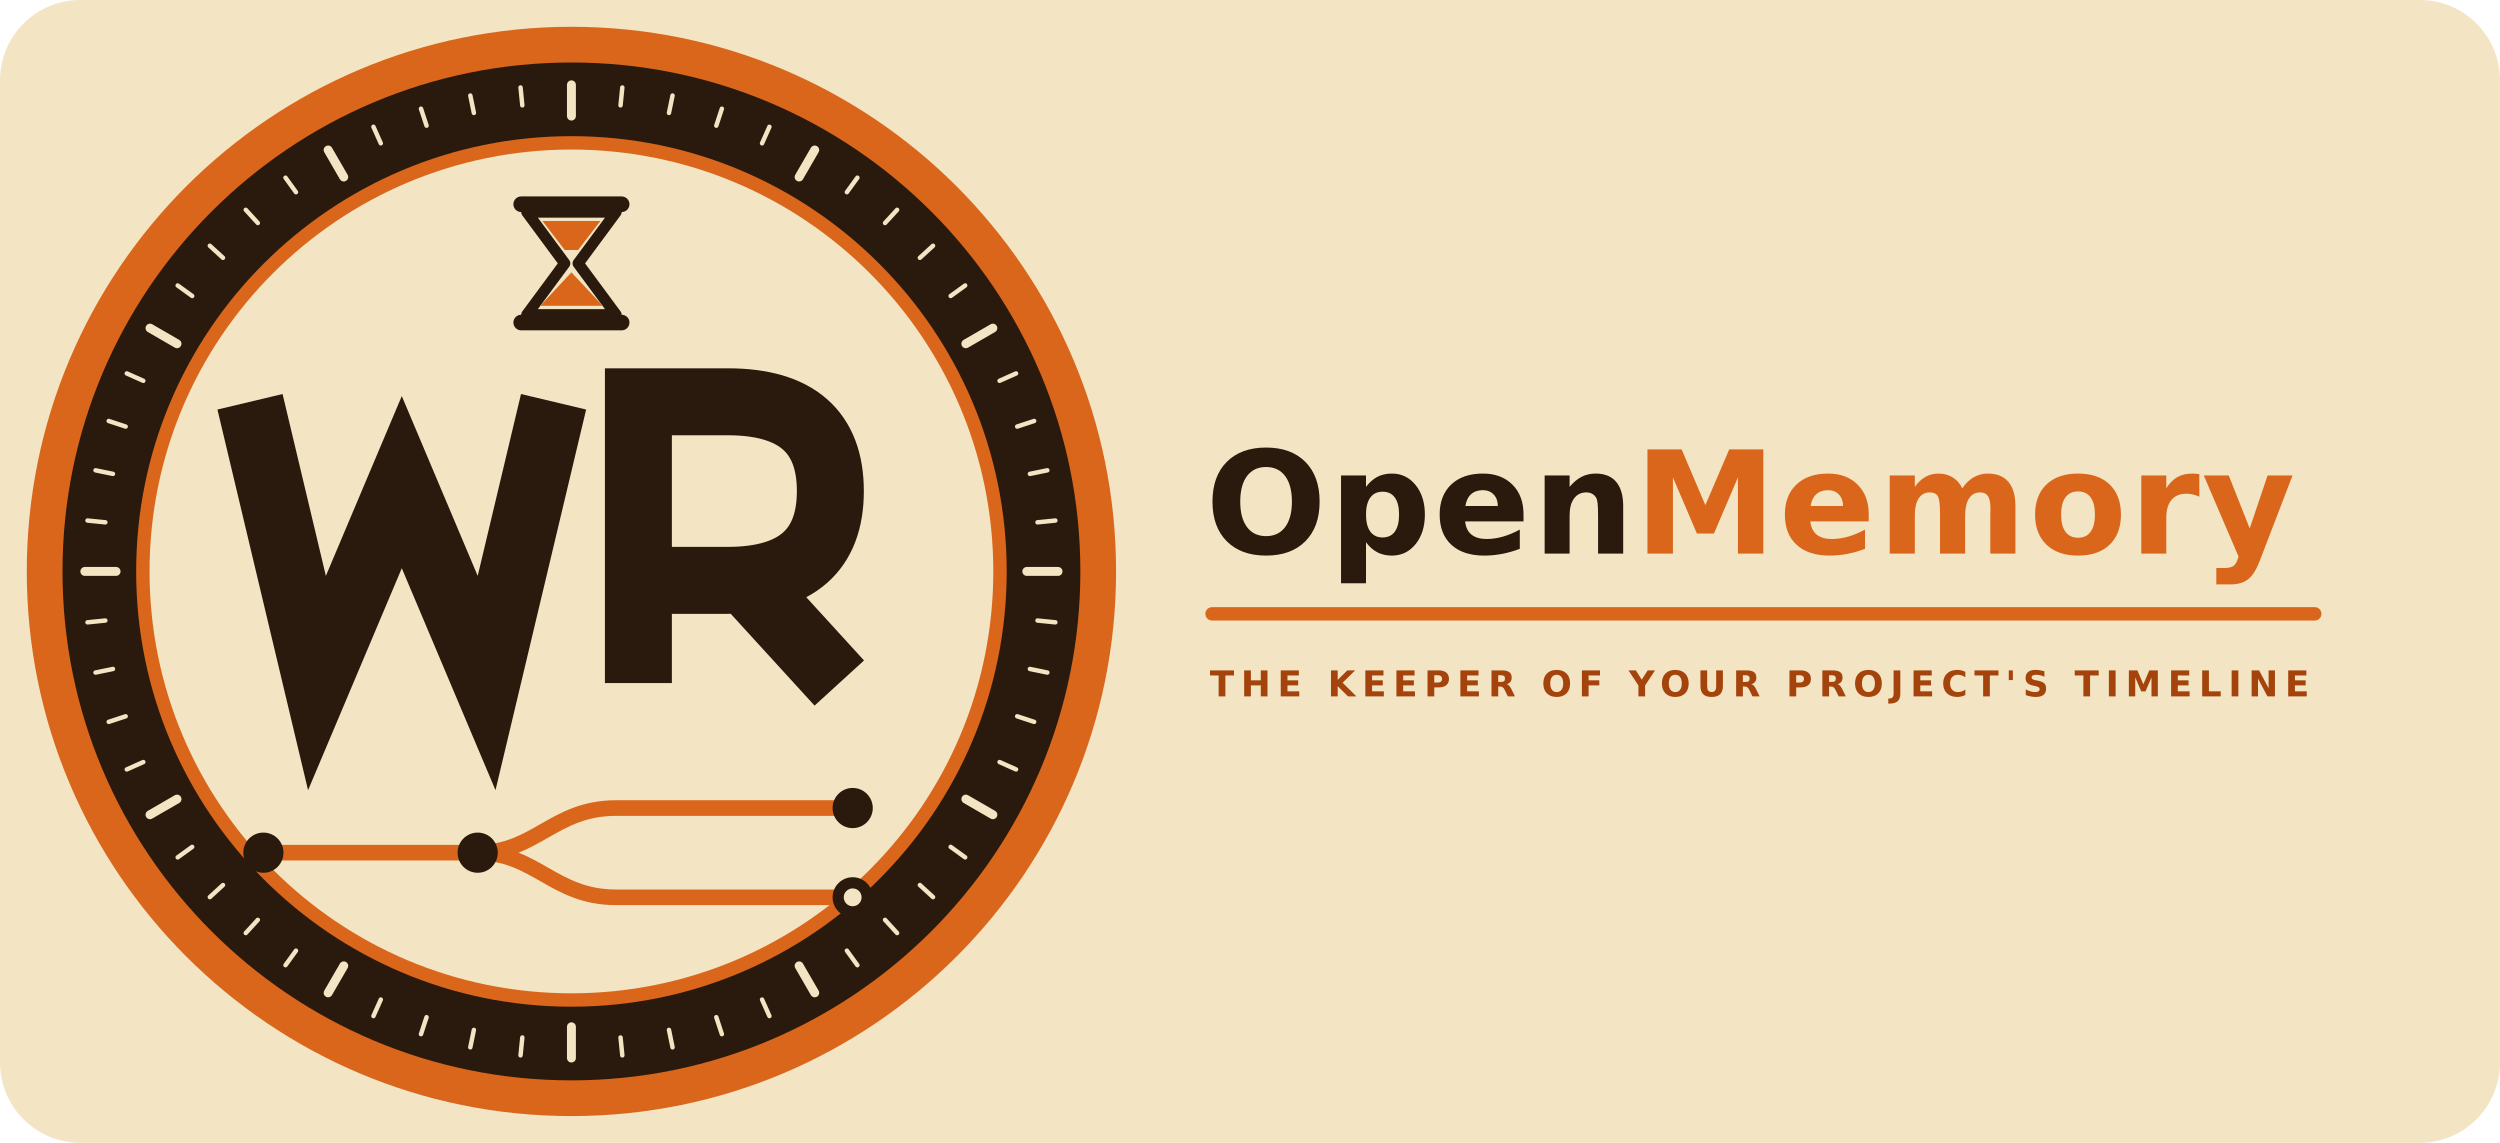
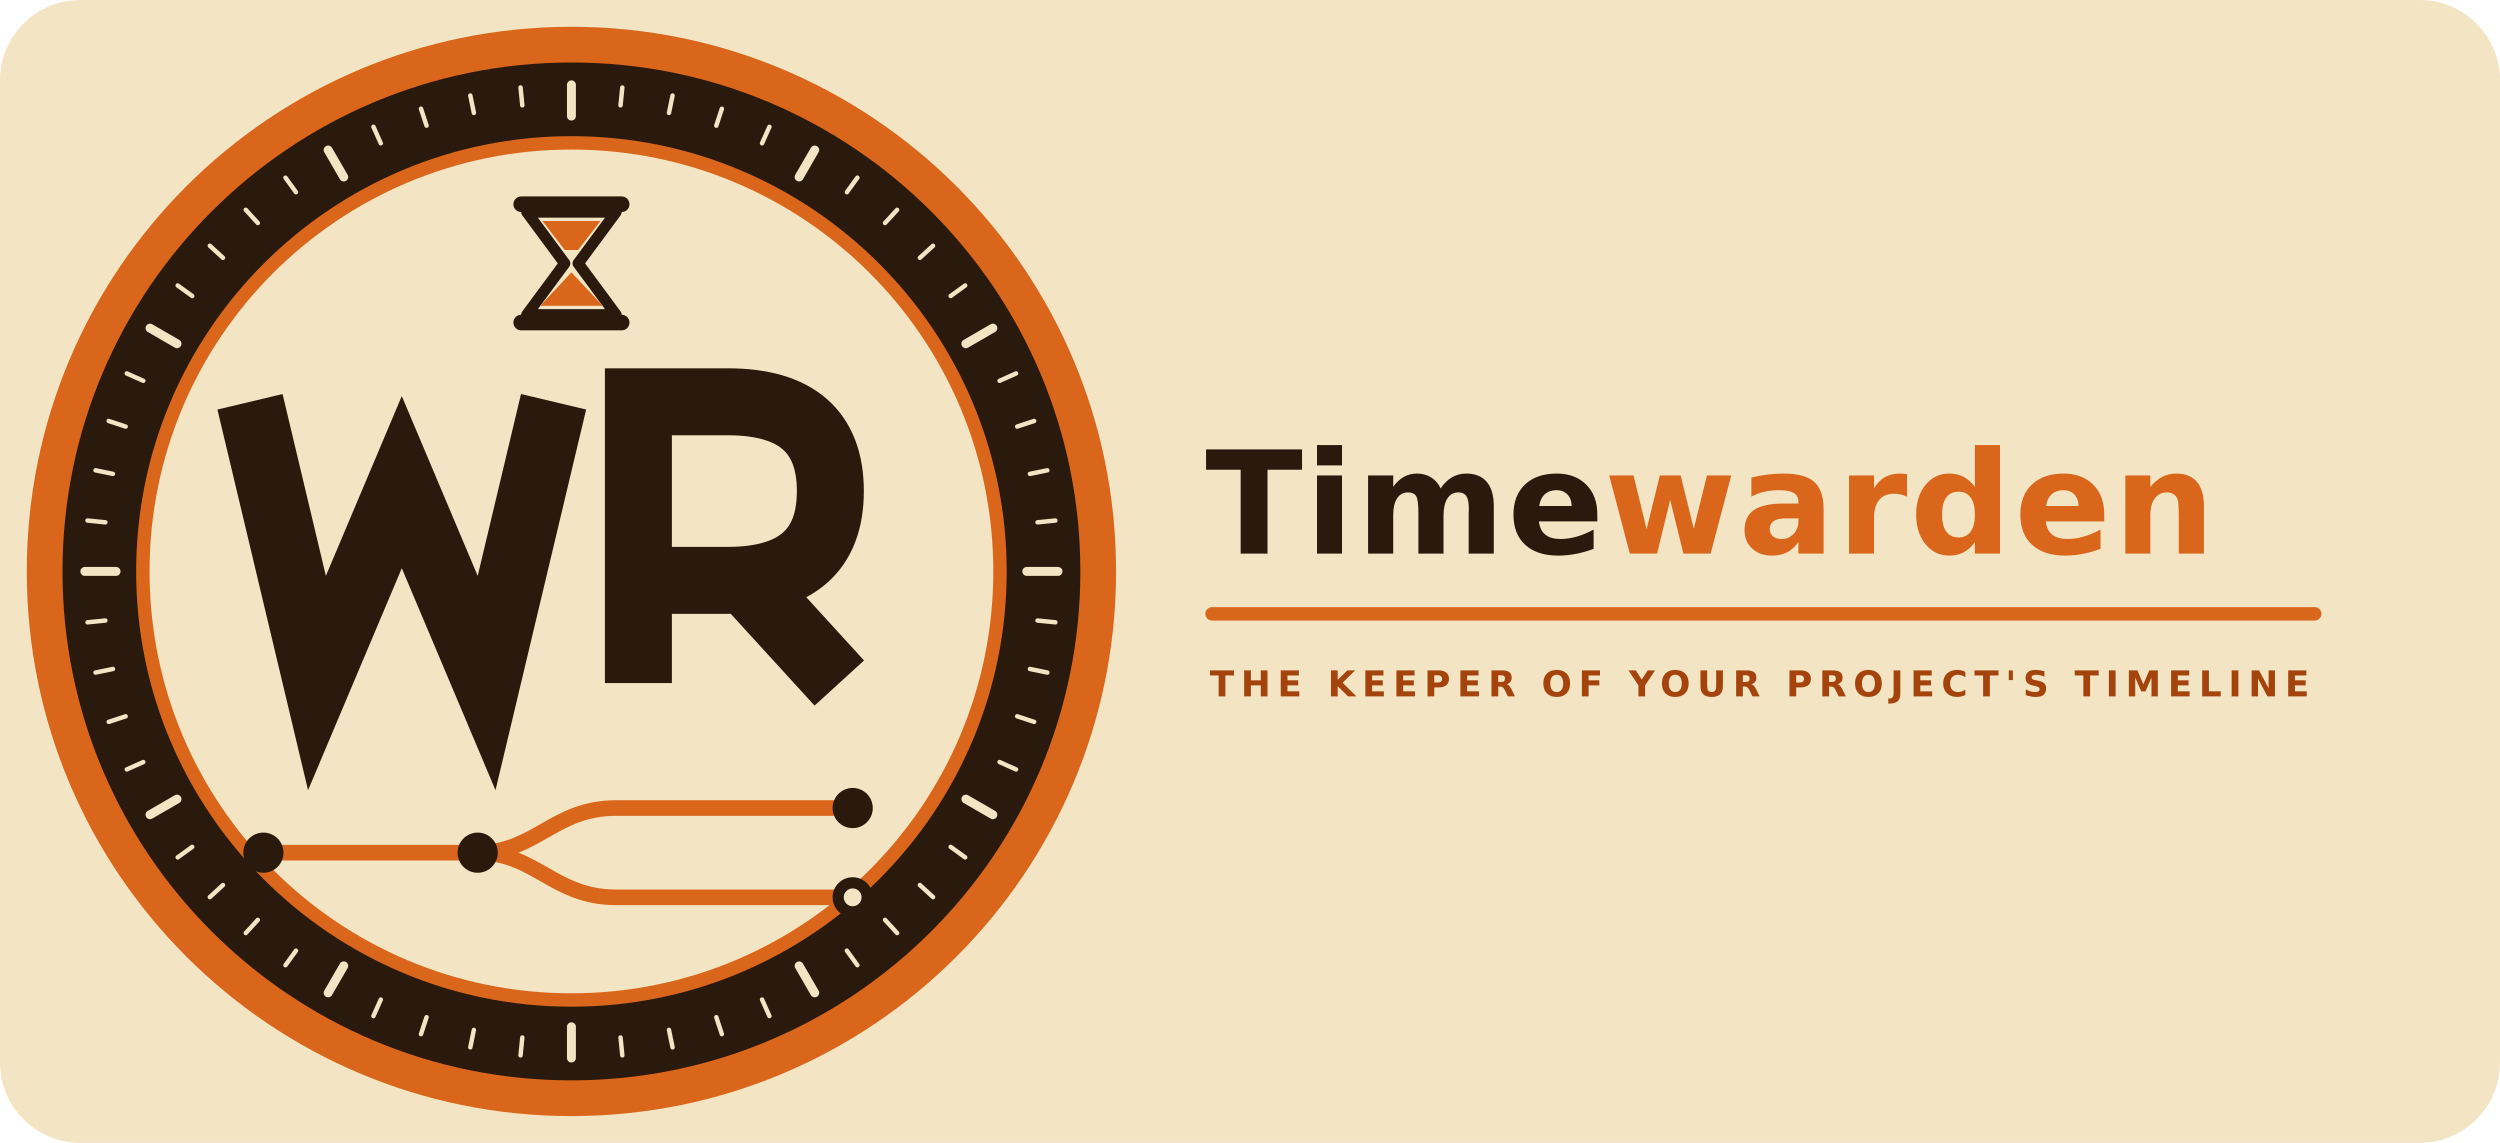
- <svg xmlns="http://www.w3.org/2000/svg" viewBox="0 0 1120 512" width="1120" height="512" role="img" aria-label="OpenMemory">
+ <svg xmlns="http://www.w3.org/2000/svg" viewBox="0 0 1120 512" width="1120" height="512" role="img" aria-label="Timewarden">
  <rect width="1120" height="512" rx="36" fill="#F3E4C3" />
  <g id="badge">
    <circle cx="256" cy="256" r="244" fill="#D9661A" />
    <circle cx="256" cy="256" r="228" fill="#2A190D" />
    <line x1="256.0" y1="52.0" x2="256.0" y2="38.0" stroke="#F3E4C3" stroke-width="4" stroke-linecap="round" />
    <line x1="278.0" y1="47.2" x2="278.8" y2="39.2" stroke="#F3E4C3" stroke-width="2" stroke-linecap="round" />
    <line x1="299.7" y1="50.6" x2="301.3" y2="42.8" stroke="#F3E4C3" stroke-width="2" stroke-linecap="round" />
    <line x1="320.9" y1="56.3" x2="323.4" y2="48.7" stroke="#F3E4C3" stroke-width="2" stroke-linecap="round" />
    <line x1="341.4" y1="64.2" x2="344.7" y2="56.8" stroke="#F3E4C3" stroke-width="2" stroke-linecap="round" />
    <line x1="358.0" y1="79.3" x2="365.0" y2="67.2" stroke="#F3E4C3" stroke-width="4" stroke-linecap="round" />
    <line x1="379.4" y1="86.1" x2="384.1" y2="79.6" stroke="#F3E4C3" stroke-width="2" stroke-linecap="round" />
    <line x1="396.5" y1="99.9" x2="401.9" y2="94.0" stroke="#F3E4C3" stroke-width="2" stroke-linecap="round" />
    <line x1="412.1" y1="115.5" x2="418.0" y2="110.1" stroke="#F3E4C3" stroke-width="2" stroke-linecap="round" />
    <line x1="425.9" y1="132.6" x2="432.4" y2="127.9" stroke="#F3E4C3" stroke-width="2" stroke-linecap="round" />
    <line x1="432.7" y1="154.0" x2="444.8" y2="147.0" stroke="#F3E4C3" stroke-width="4" stroke-linecap="round" />
    <line x1="447.8" y1="170.6" x2="455.2" y2="167.3" stroke="#F3E4C3" stroke-width="2" stroke-linecap="round" />
    <line x1="455.7" y1="191.1" x2="463.3" y2="188.6" stroke="#F3E4C3" stroke-width="2" stroke-linecap="round" />
    <line x1="461.4" y1="212.3" x2="469.2" y2="210.7" stroke="#F3E4C3" stroke-width="2" stroke-linecap="round" />
    <line x1="464.8" y1="234.0" x2="472.8" y2="233.2" stroke="#F3E4C3" stroke-width="2" stroke-linecap="round" />
    <line x1="460.0" y1="256.0" x2="474.0" y2="256.0" stroke="#F3E4C3" stroke-width="4" stroke-linecap="round" />
    <line x1="464.8" y1="278.0" x2="472.8" y2="278.8" stroke="#F3E4C3" stroke-width="2" stroke-linecap="round" />
    <line x1="461.4" y1="299.7" x2="469.2" y2="301.3" stroke="#F3E4C3" stroke-width="2" stroke-linecap="round" />
    <line x1="455.7" y1="320.9" x2="463.3" y2="323.4" stroke="#F3E4C3" stroke-width="2" stroke-linecap="round" />
    <line x1="447.8" y1="341.4" x2="455.2" y2="344.7" stroke="#F3E4C3" stroke-width="2" stroke-linecap="round" />
    <line x1="432.7" y1="358.0" x2="444.8" y2="365.0" stroke="#F3E4C3" stroke-width="4" stroke-linecap="round" />
    <line x1="425.9" y1="379.4" x2="432.4" y2="384.1" stroke="#F3E4C3" stroke-width="2" stroke-linecap="round" />
    <line x1="412.1" y1="396.5" x2="418.0" y2="401.9" stroke="#F3E4C3" stroke-width="2" stroke-linecap="round" />
    <line x1="396.5" y1="412.1" x2="401.9" y2="418.0" stroke="#F3E4C3" stroke-width="2" stroke-linecap="round" />
    <line x1="379.4" y1="425.9" x2="384.1" y2="432.4" stroke="#F3E4C3" stroke-width="2" stroke-linecap="round" />
    <line x1="358.0" y1="432.7" x2="365.0" y2="444.8" stroke="#F3E4C3" stroke-width="4" stroke-linecap="round" />
    <line x1="341.4" y1="447.8" x2="344.7" y2="455.2" stroke="#F3E4C3" stroke-width="2" stroke-linecap="round" />
    <line x1="320.9" y1="455.7" x2="323.4" y2="463.3" stroke="#F3E4C3" stroke-width="2" stroke-linecap="round" />
    <line x1="299.7" y1="461.4" x2="301.3" y2="469.2" stroke="#F3E4C3" stroke-width="2" stroke-linecap="round" />
    <line x1="278.0" y1="464.8" x2="278.8" y2="472.8" stroke="#F3E4C3" stroke-width="2" stroke-linecap="round" />
    <line x1="256.0" y1="460.0" x2="256.0" y2="474.0" stroke="#F3E4C3" stroke-width="4" stroke-linecap="round" />
    <line x1="234.0" y1="464.8" x2="233.2" y2="472.8" stroke="#F3E4C3" stroke-width="2" stroke-linecap="round" />
    <line x1="212.3" y1="461.4" x2="210.7" y2="469.2" stroke="#F3E4C3" stroke-width="2" stroke-linecap="round" />
    <line x1="191.1" y1="455.7" x2="188.6" y2="463.3" stroke="#F3E4C3" stroke-width="2" stroke-linecap="round" />
    <line x1="170.6" y1="447.8" x2="167.3" y2="455.2" stroke="#F3E4C3" stroke-width="2" stroke-linecap="round" />
    <line x1="154.0" y1="432.7" x2="147.0" y2="444.8" stroke="#F3E4C3" stroke-width="4" stroke-linecap="round" />
    <line x1="132.6" y1="425.9" x2="127.9" y2="432.4" stroke="#F3E4C3" stroke-width="2" stroke-linecap="round" />
    <line x1="115.5" y1="412.1" x2="110.1" y2="418.0" stroke="#F3E4C3" stroke-width="2" stroke-linecap="round" />
    <line x1="99.9" y1="396.5" x2="94.0" y2="401.9" stroke="#F3E4C3" stroke-width="2" stroke-linecap="round" />
    <line x1="86.1" y1="379.4" x2="79.6" y2="384.1" stroke="#F3E4C3" stroke-width="2" stroke-linecap="round" />
    <line x1="79.3" y1="358.0" x2="67.2" y2="365.0" stroke="#F3E4C3" stroke-width="4" stroke-linecap="round" />
    <line x1="64.2" y1="341.4" x2="56.8" y2="344.7" stroke="#F3E4C3" stroke-width="2" stroke-linecap="round" />
    <line x1="56.3" y1="320.9" x2="48.7" y2="323.4" stroke="#F3E4C3" stroke-width="2" stroke-linecap="round" />
    <line x1="50.6" y1="299.7" x2="42.8" y2="301.3" stroke="#F3E4C3" stroke-width="2" stroke-linecap="round" />
    <line x1="47.2" y1="278.0" x2="39.2" y2="278.8" stroke="#F3E4C3" stroke-width="2" stroke-linecap="round" />
    <line x1="52.0" y1="256.0" x2="38.0" y2="256.0" stroke="#F3E4C3" stroke-width="4" stroke-linecap="round" />
    <line x1="47.2" y1="234.0" x2="39.2" y2="233.2" stroke="#F3E4C3" stroke-width="2" stroke-linecap="round" />
    <line x1="50.6" y1="212.3" x2="42.8" y2="210.7" stroke="#F3E4C3" stroke-width="2" stroke-linecap="round" />
    <line x1="56.3" y1="191.1" x2="48.7" y2="188.6" stroke="#F3E4C3" stroke-width="2" stroke-linecap="round" />
    <line x1="64.2" y1="170.6" x2="56.8" y2="167.3" stroke="#F3E4C3" stroke-width="2" stroke-linecap="round" />
    <line x1="79.3" y1="154.0" x2="67.2" y2="147.0" stroke="#F3E4C3" stroke-width="4" stroke-linecap="round" />
    <line x1="86.1" y1="132.6" x2="79.6" y2="127.9" stroke="#F3E4C3" stroke-width="2" stroke-linecap="round" />
    <line x1="99.9" y1="115.5" x2="94.0" y2="110.1" stroke="#F3E4C3" stroke-width="2" stroke-linecap="round" />
    <line x1="115.5" y1="99.9" x2="110.1" y2="94.0" stroke="#F3E4C3" stroke-width="2" stroke-linecap="round" />
    <line x1="132.6" y1="86.1" x2="127.9" y2="79.6" stroke="#F3E4C3" stroke-width="2" stroke-linecap="round" />
    <line x1="154.0" y1="79.3" x2="147.0" y2="67.2" stroke="#F3E4C3" stroke-width="4" stroke-linecap="round" />
    <line x1="170.6" y1="64.2" x2="167.3" y2="56.8" stroke="#F3E4C3" stroke-width="2" stroke-linecap="round" />
    <line x1="191.1" y1="56.3" x2="188.6" y2="48.7" stroke="#F3E4C3" stroke-width="2" stroke-linecap="round" />
    <line x1="212.3" y1="50.6" x2="210.7" y2="42.8" stroke="#F3E4C3" stroke-width="2" stroke-linecap="round" />
    <line x1="234.0" y1="47.2" x2="233.2" y2="39.2" stroke="#F3E4C3" stroke-width="2" stroke-linecap="round" />
    <circle cx="256" cy="256" r="192" fill="#F3E4C3" />
    <circle cx="256" cy="256" r="192" fill="none" stroke="#D9661A" stroke-width="6" />
    <g transform="translate(256 118)">
      <rect x="-26" y="-30" width="52" height="7" rx="3.5" fill="#2A190D" />
      <rect x="-26" y="23" width="52" height="7" rx="3.5" fill="#2A190D" />
      <path d="M-20 -23 H20 L3 0 L20 23 H-20 L-3 0 Z" fill="none" stroke="#2A190D" stroke-width="5" stroke-linejoin="round" />
      <path d="M-13 -19 H13 L3 -6 H-3 Z" fill="#D9661A" />
      <path d="M-14 19 H14 L0 4 Z" fill="#D9661A" />
    </g>
    <g transform="translate(0 -16)" fill="none" stroke="#2A190D" stroke-width="30" stroke-linejoin="miter" stroke-linecap="butt" stroke-miterlimit="4">
      <path d="M112 196 L142 322 L180 232 L218 322 L248 196" />
      <path d="M286 322 V196 H326 Q372 196 372 236 Q372 276 326 276 H286 M334 276 L376 322" />
    </g>
    <g transform="translate(0 10)" stroke="#D9661A" stroke-width="7" fill="none" stroke-linecap="round">
      <path d="M118 372 H214" />
      <path d="M214 372 C240 372 248 352 276 352 H382" />
      <path d="M214 372 C240 372 248 392 276 392 H382" />
    </g>
    <g transform="translate(0 10)" fill="#2A190D">
      <circle cx="118" cy="372" r="9" />
      <circle cx="214" cy="372" r="9" />
      <circle cx="382" cy="352" r="9" />
      <circle cx="382" cy="392" r="9" />
    </g>
    <circle cx="382" cy="402" r="4" fill="#F3E4C3" />
  </g>
  <g transform="translate(540 0)">
-     <text x="0" y="248" font-family="'Futura','Avenir Next','Trebuchet MS','DejaVu Sans',Arial,sans-serif" font-weight="800" font-size="64" letter-spacing="1" fill="#2A190D">Open<tspan fill="#D9661A">Memory</tspan>
+     <text x="0" y="248" font-family="'Futura','Avenir Next','Trebuchet MS','DejaVu Sans',Arial,sans-serif" font-weight="800" font-size="64" letter-spacing="1" fill="#2A190D">Time<tspan fill="#D9661A">warden</tspan>
    </text>
    <rect x="0" y="272" width="500" height="6" rx="3" fill="#D9661A" />
    <text x="2" y="312" font-family="'Futura','Avenir Next','Trebuchet MS','DejaVu Sans',Arial,sans-serif" font-weight="600" font-size="16" letter-spacing="3" fill="#A4440C">THE KEEPER OF YOUR PROJECT'S TIMELINE</text>
  </g>
</svg>
